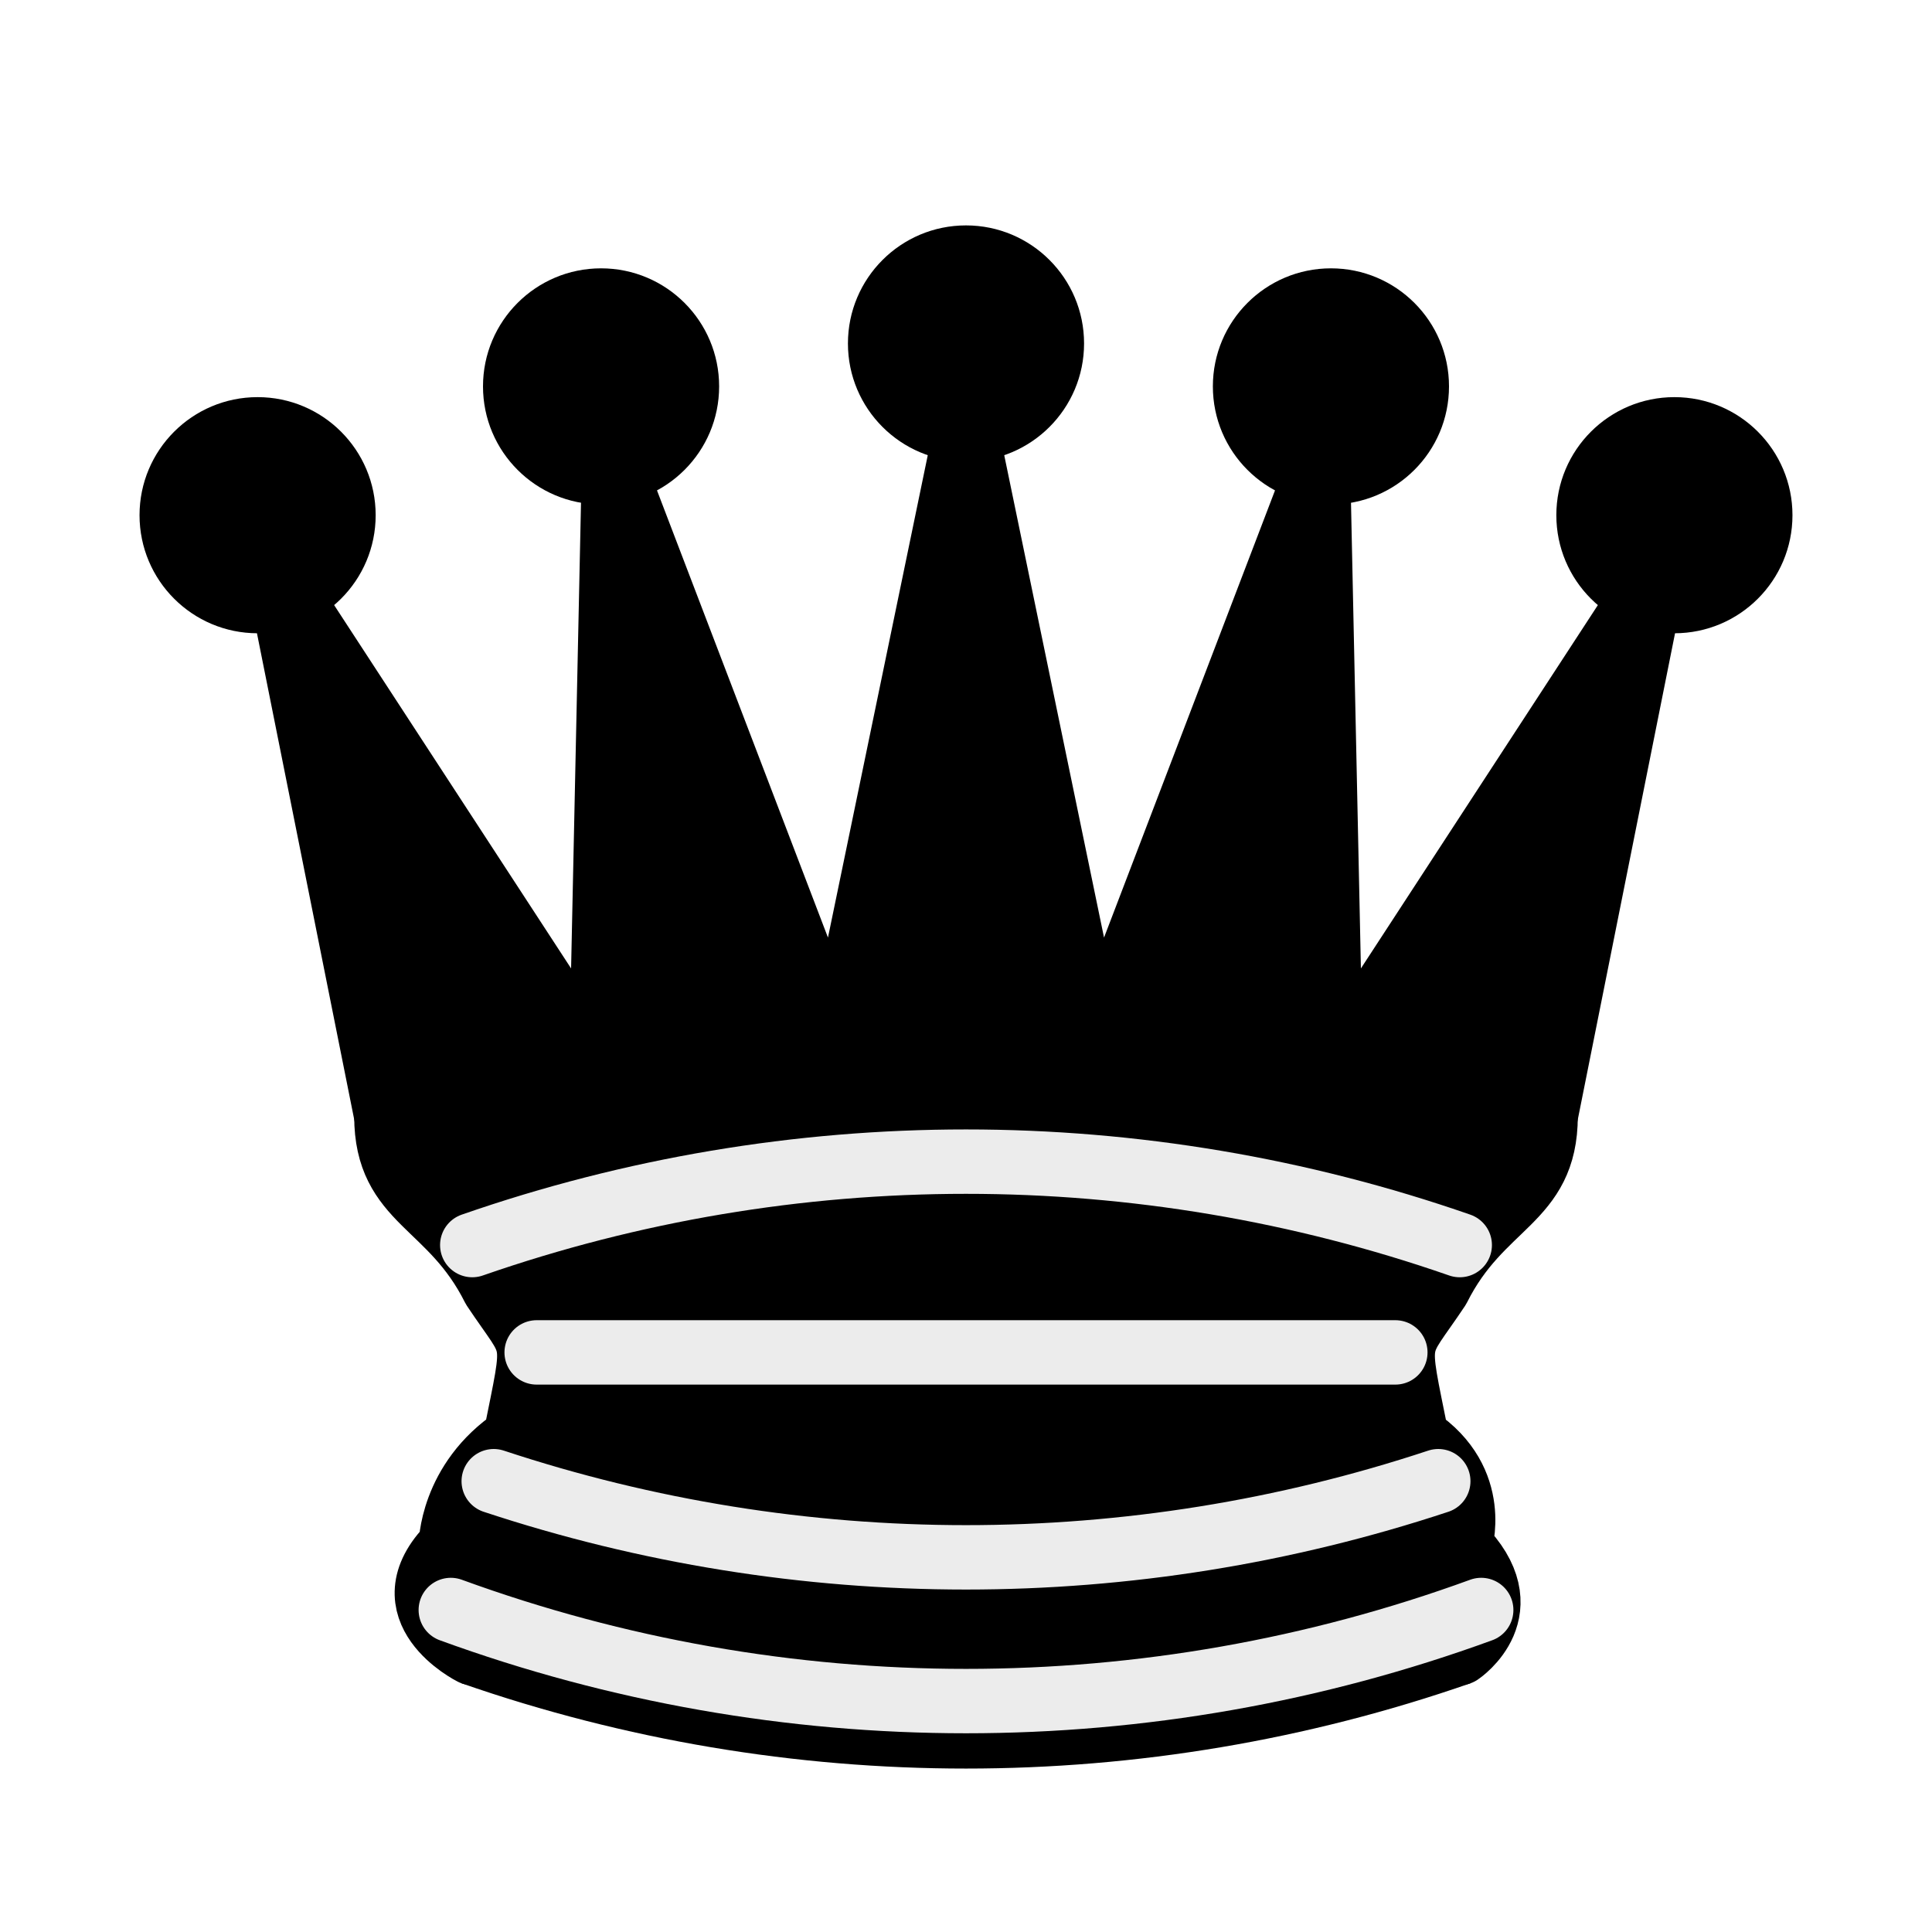
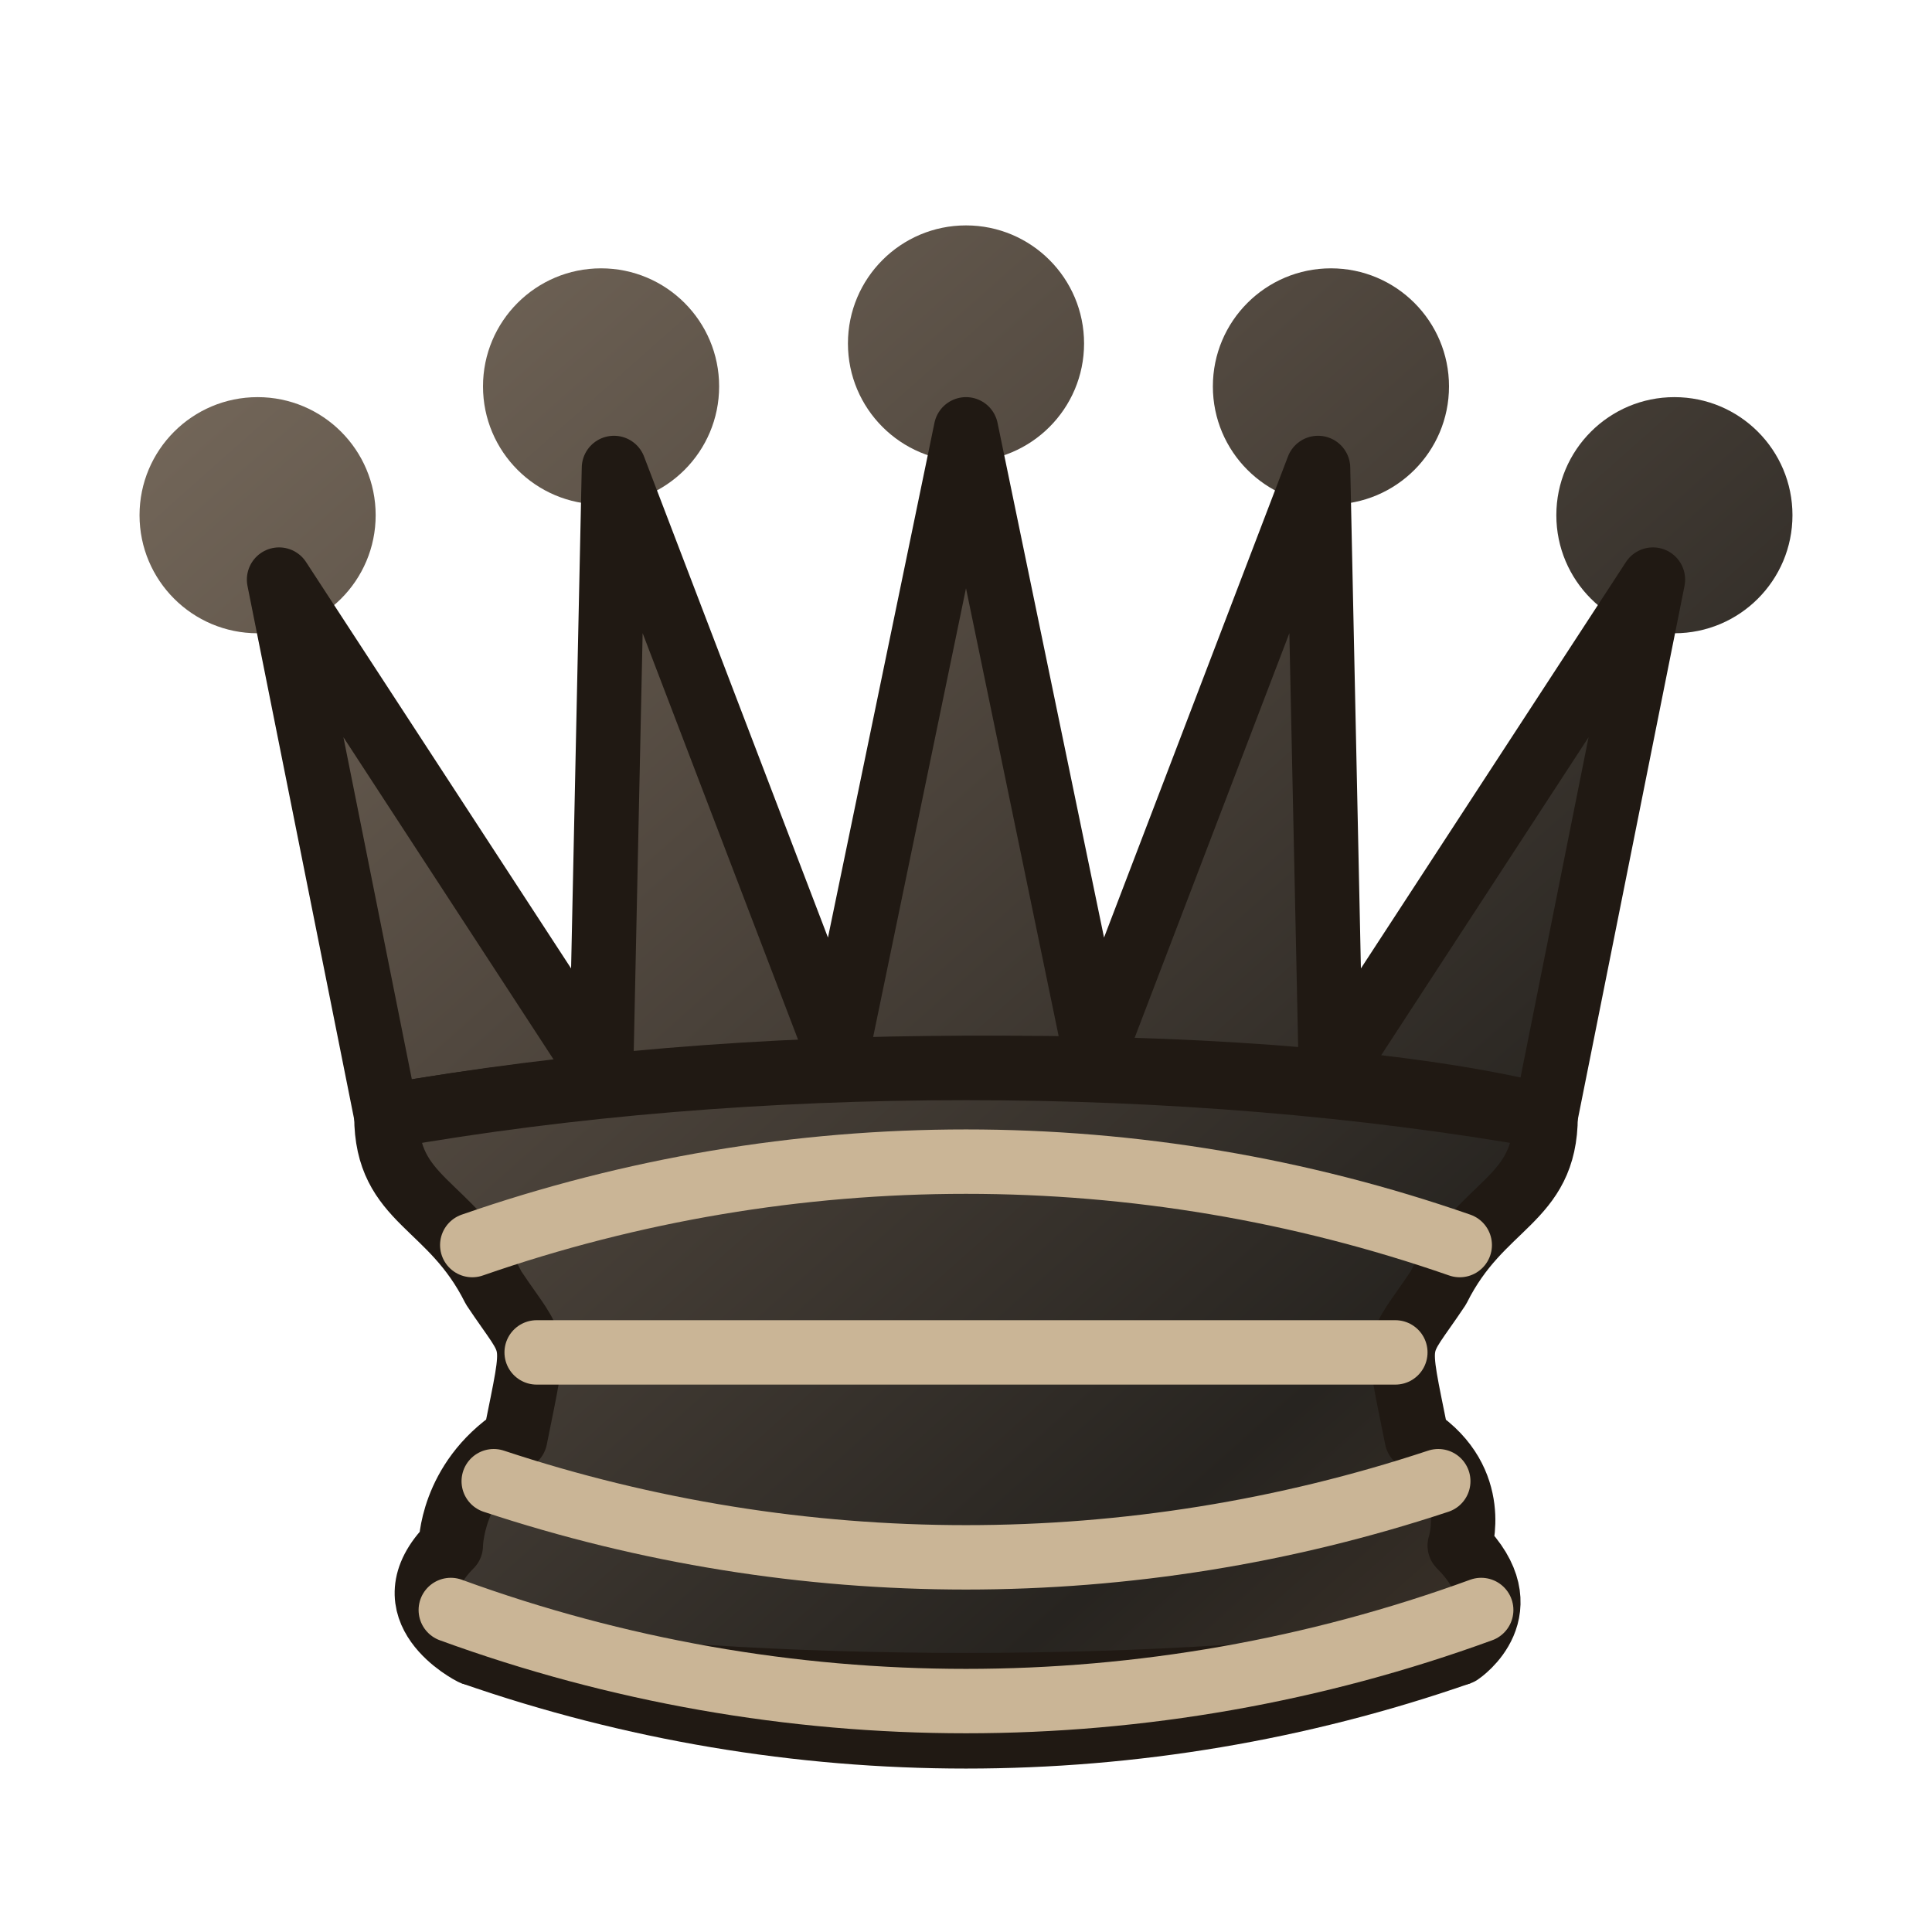
<svg xmlns="http://www.w3.org/2000/svg" style="color-scheme:light only" width="45" height="45" viewBox="0 0 45 45">
-   <g fill-rule="evenodd" stroke="#000" stroke-linecap="round" stroke-linejoin="round" stroke-width="1.5">
+   <defs>
+     <linearGradient id="piece-finish" gradientUnits="userSpaceOnUse" x1="6" y1="4" x2="38" y2="40">
+       <stop offset="0" stop-color="#786b5d" />
+       <stop offset=".38" stop-color="#51483f" />
+       <stop offset=".78" stop-color="#272420" />
+       <stop offset="1" stop-color="#43372c" />
+     </linearGradient>
+   </defs>
+   <g fill="url(#piece-finish)" fill-rule="evenodd" stroke="#201913" stroke-linecap="round" stroke-linejoin="round" stroke-width="1.5">
    <g stroke="none">
      <circle cx="6" cy="12" r="2.75" />
      <circle cx="14" cy="9" r="2.75" />
      <circle cx="22.5" cy="8" r="2.75" />
      <circle cx="31" cy="9" r="2.75" />
      <circle cx="39" cy="12" r="2.75" />
    </g>
    <path stroke-linecap="butt" d="M9 26c8.5-1.5 21-1.5 27 0l2.5-12.5L31 25l-.3-14.1-5.2 13.6-3-14.5-3 14.5-5.2-13.6L14 25 6.5 13.5z" />
    <path stroke-linecap="butt" d="M9 26c0 2 1.5 2 2.5 4 1 1.5 1 1 .5 3.5-1.5 1-1.5 2.5-1.5 2.5-1.5 1.5.5 2.5.5 2.5 6.5 1 16.5 1 23 0 0 0 1.5-1 0-2.5 0 0 .5-1.5-1-2.5-.5-2.5-.5-2 .5-3.5 1-2 2.5-2 2.5-4-8.5-1.5-18.5-1.5-27 0z" />
    <path fill="none" stroke-linecap="butt" d="M11 38.5a35 35 1 0 0 23 0" />
-     <path fill="none" stroke="#ececec" d="M11 29a35 35 1 0 1 23 0m-21.5 2.5h20m-21 3a35 35 1 0 0 22 0m-23 3a35 35 1 0 0 24 0" />
+     <path fill="none" stroke="#cab596" d="M11 29a35 35 1 0 1 23 0m-21.5 2.5h20m-21 3a35 35 1 0 0 22 0m-23 3a35 35 1 0 0 24 0" />
  </g>
</svg>
